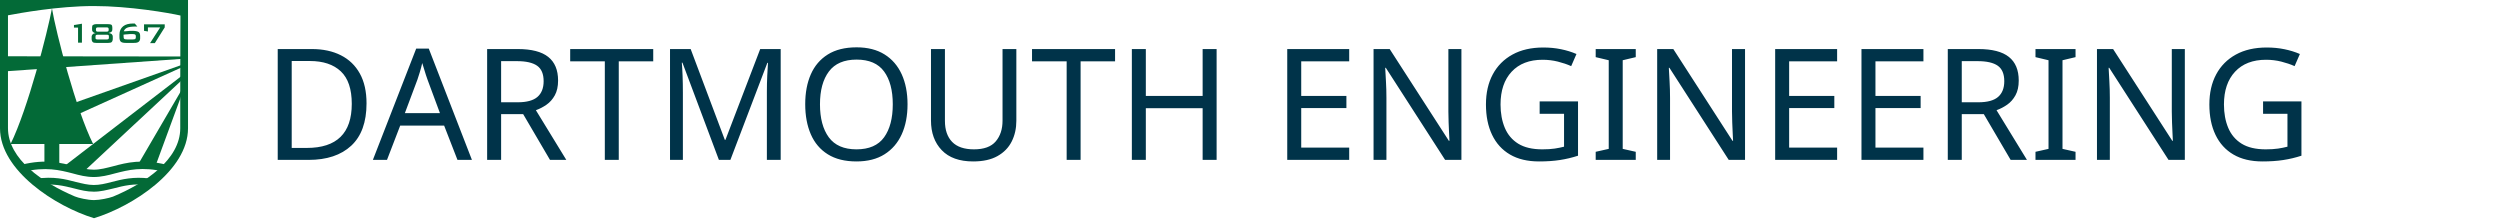
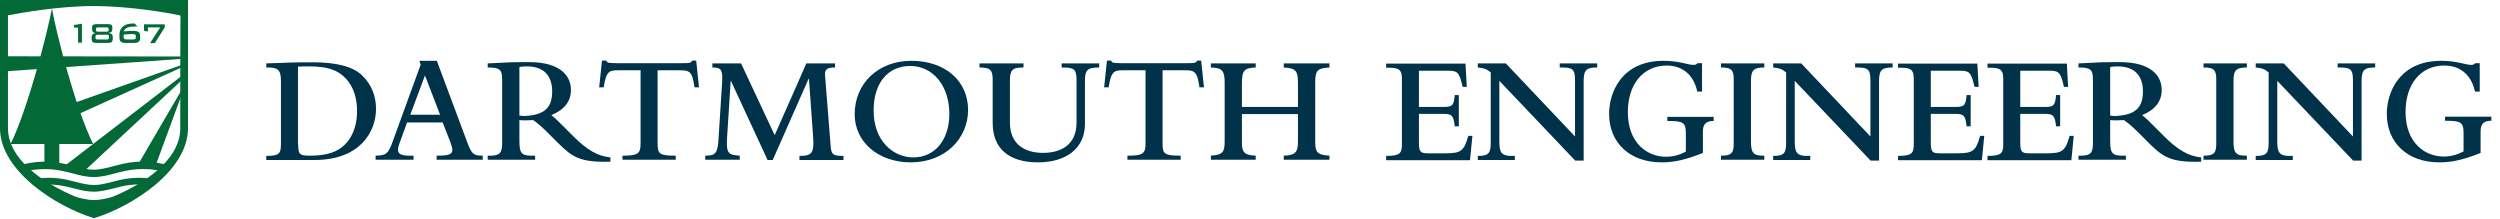
<svg xmlns="http://www.w3.org/2000/svg" version="1.1" id="Layer_1" x="0px" y="0px" viewBox="0 0 1159.5 101.2" style="enable-background:new 0 0 1159.5 101.2;" xml:space="preserve">
  <style type="text/css">
- 	.st0{fill:#003349;}
- 	.st1{font-family:'BemboStd-Semibold';}
- 	.st2{font-size:72px;}
- 	.st3{fill:#036A37;}
+ 	.st0{enable-background:new    ;}
+ 	.st1{fill:#003349;}
+ 	.st2{fill:#036A37;}
</style>
-   <text transform="matrix(1 0 0 1 121.8242 74.1565)" class="st0 st1 st2">DARTMOUTH ENGINEERING</text>
+   <g class="st0">
+     <path class="st1" d="M130.3,37.6c0-5.3-1.4-6.4-6.8-6.3v-1.9c2.1,0,8.3-0.3,11.3-0.4c3.9-0.1,7.6-0.1,10.3-0.1   c10.9,0,18.7,1.9,23.1,6.3c4.5,4.5,6.2,9.9,6.2,15.3c0,10.6-7.4,23.7-28.5,23.7h-22.4v-1.9c6.1,0,6.8-1,6.8-5.8V37.6z M138.3,67   c0,4.5,0.6,5.2,5.3,5.2c8.6,0,13.1-1.9,16.4-5.2c4.4-4.4,5.6-10.4,5.6-15.5c0-5.2-1.2-11-5.5-15.4c-3.6-3.6-8.1-5.3-16.6-5.3   c-1.2,0-3.5,0-5.3,0.1V67z" />
+     <path class="st1" d="M174.3,72.2c4.8-0.1,5.8-0.9,7.8-6.5l13-35.7l-0.6-1.8h8.1l14,37.5c2.1,5.6,2.8,6.5,7.3,6.5v1.9h-21.4v-1.9   c5.7,0,7.3-0.6,7.3-2.7c0-0.7-0.3-1.9-1-3.8l-3.5-8.9h-16.5l-3.5,9.6c-0.5,1.4-0.7,2.3-0.7,3c0,2.1,1.4,3,7.2,2.8v1.9h-17.6V72.2z    M204.1,53.2L197.1,35l-6.8,18.2H204.1z" />
+     <path class="st1" d="M240.9,65.1c0,6.2,0.8,7.3,7.3,7.1v1.9h-22v-1.9c6,0.2,6.7-1.4,6.7-6.2V37.1c0-4.7-0.8-5.8-6.7-5.8v-1.9   c1.7,0,5.3-0.3,10.3-0.5c3.8-0.1,7.3-0.1,8.8-0.1c14.5,0,19.5,6.3,19.5,12.9c0,5.3-3,9.2-9.1,11.7c1.2,0.8,4.2,3.8,5.4,5l4.7,4.7   c6.4,6.4,11.3,9.3,17.3,9.9v2c-14.2,0.4-17.7-2.2-24.2-8.6l-3.8-3.8c-3.7-3.7-4.8-4.7-7.8-6.9c-2.1,0.1-4.5,0.2-6.4,0V65.1z    M240.9,53.6c0.5,0.1,1.9,0.2,2.3,0.2c9.6-0.4,12.9-4.1,12.9-11.4c0-7.3-3.9-11.6-11.7-11.6c-1.1,0-2.8,0.1-3.5,0.3V53.6z" />
+     <path class="st1" d="M279.2,28.1h1.9c0.3,0.5,0.5,0.9,1.2,1s1.7,0.2,3.5,0.2h30.5c3.7,0,4.2-0.1,4.7-1.2h1.9l1.3,12.4h-2.1   c-1-7.5-2.4-7.9-6.8-7.9h-10.3v33.9c0,4.9,0.8,5.7,8.4,5.7v1.9h-24.7v-1.9c7.2,0,8.4-0.9,8.4-5.7V32.6h-10.3   c-4.2,0-5.7,0.4-6.8,7.9h-2.1L279.2,28.1z" />
+     <path class="st1" d="M327,72.2c4.5,0,5.8-0.8,6.2-7.1l1.7-26.5c0.4-6.4-0.4-7.3-4.5-7.3v-1.9h13.3l15.6,33.3L374,29.4h13.3v1.9   c-4,0-4.9,0.9-4.6,4.2l2.6,32.8c0.3,3.7,1.7,4,5.9,4v1.9h-20.4v-1.9c5.9,0,6.9-1.4,6.3-9.1l-1.9-26.6H375l-16.6,37.6h-2.4L339,37.5   h-0.1l-1.7,26.6c-0.5,7.7,1.2,7.7,5.9,8.1v1.9h-16V72.2z" />
+     <path class="st1" d="M422.7,28.2c15.6,0,26.3,9.3,26.3,22.8c0,13-10.4,24.3-26.6,24.3c-15,0-26-9.4-26-22.3   C396.4,38.6,407.4,28.2,422.7,28.2z M423.6,73c10,0,16.7-8.1,16.7-20.2c0-13-7.6-22.2-18.1-22.2c-10.4,0-17,7.9-17,20.5   C405.1,65.5,414.4,73,423.6,73z" />
+     <path class="st1" d="M454.2,29.4h20.5v1.9c-5.3,0-6.3,1.2-6.3,6.2v19.4c0,9.6,6.4,14,15.4,14c8,0,15.5-3.5,15.5-14.1V37.5   c0-5.6-1.1-6.2-6.9-6.2v-1.9h17.4v1.9c-5.5,0-6.6,1.2-6.6,6.2v20c0,11.3-8.7,17.8-21.8,17.8c-13.7,0-21-6.6-21-18.3V36.8   c0-4.4-1.2-5.5-6.1-5.5V29.4z" />
+     <path class="st1" d="M513.4,28.1h1.9c0.3,0.5,0.5,0.9,1.2,1c0.6,0.1,1.7,0.2,3.5,0.2h30.5c3.7,0,4.2-0.1,4.7-1.2h1.9l1.3,12.4h-2.1   c-1-7.5-2.4-7.9-6.8-7.9h-10.3v33.9c0,4.9,0.8,5.7,8.4,5.7v1.9h-24.7v-1.9c7.2,0,8.4-0.9,8.4-5.7V32.6h-10.3   c-4.2,0-5.7,0.4-6.8,7.9h-2.1L513.4,28.1z" />
+     <path class="st1" d="M576,65.9c0,4.2,0.6,6.1,6.4,6.3v1.9h-20.8v-1.9c5.8-0.4,6.4-1.9,6.4-6.8V38.6c0-5.4-0.8-7.2-6.4-7.3v-1.9   h20.8v1.9c-5.4,0.2-6.4,1.4-6.4,7.6v10.7h26V38.9c0-5.8-0.7-7.3-6.6-7.6v-1.9h21.2v1.9c-5.7,0.3-6.6,1.5-6.6,7.1v27.1   c0,5.1,0.8,6.3,6.6,6.7v1.9h-21.2v-1.9c5.6-0.2,6.6-1.7,6.6-6.8V52.9h-26V65.9z" />
+     <path class="st1" d="M642.9,74.2v-1.9c5.8,0,7.3-0.9,7.3-5v-31c0-4.8-2.4-4.9-7.3-4.9v-1.9h36.8l0.6,10.8h-1.9l-0.4-1.5   c-1.4-5.9-2.6-6-7.2-6h-12.7v16.8h11.2c4.2,0,5-0.5,5.4-5.5h1.9v14.5h-1.9c-0.5-5.1-1.4-5.8-5.4-5.8h-11.2v13.1   c0,4.5,0.6,5.2,4.2,5.2h8c7.3,0,8.7-1,10.7-8.1h1.9l-1.1,11.3H642.9z" />
+     <path class="st1" d="M695.4,37.5v27.7c0,5.6,0.7,7.4,7.2,7.1v1.9h-17.2v-1.9c5.2,0.1,6-1.5,6-6.2V33.6c-1.7-1.5-3.3-2.1-6-2.3v-1.9   h13l32.1,33.9V37.5c0-5.4-0.9-6.3-7.1-6.2v-1.9h17.4v1.9c-4.8,0-6.3,0.9-6.3,6.3v36.9h-3.9L695.4,37.5z" />
+     <path class="st1" d="M789.9,70.9c-8.1,3.2-13.3,4.4-19.3,4.4c-14.6,0-24.3-9-24.3-22.5c0-9.6,5.5-24.6,25.3-24.6   c7.1,0,11.4,1.9,13.8,1.9c0.9,0,1.4-0.2,1.9-0.8h2.1v13.2h-2.2c-1.7-7.8-6.8-12.1-14.3-12.1C762.1,30.5,755,39,755,52   c0,14.4,9,20.7,17.7,20.7c3.2,0,6.2-0.8,9.2-2.4v-8.6c0-5-1.4-5.6-8.6-5.6v-1.9h21.5v1.9c-4.9,0-5,3-5,5.7V70.9z" />
+     <path class="st1" d="M798.2,29.4h20.1v1.9c-4.8,0-6.2,1.1-6.2,6.2v28c0,5.4,1,6.8,6.2,6.7v1.9h-20.1v-1.9c5.7,0.1,5.9-2.1,5.9-6.2   V36.7c0-3.9-0.9-5.5-5.9-5.4V29.4z" />
+     <path class="st1" d="M832.4,37.5v27.7c0,5.6,0.7,7.4,7.2,7.1v1.9h-17.2v-1.9c5.2,0.1,6-1.5,6-6.2V33.6c-1.7-1.5-3.3-2.1-6-2.3v-1.9   h13l32.1,33.9V37.5c0-5.4-0.9-6.3-7.1-6.2v-1.9h17.4v1.9c-4.8,0-6.3,0.9-6.3,6.3v36.9h-3.9L832.4,37.5z" />
+     <path class="st1" d="M880.3,74.2v-1.9c5.8,0,7.3-0.9,7.3-5v-31c0-4.8-2.4-4.9-7.3-4.9v-1.9h36.8l0.6,10.8h-1.9l-0.4-1.5   c-1.4-5.9-2.6-6-7.2-6h-12.7v16.8h11.2c4.2,0,5-0.5,5.4-5.5h1.9v14.5h-1.9c-0.5-5.1-1.4-5.8-5.4-5.8h-11.2v13.1   c0,4.5,0.6,5.2,4.2,5.2h8c7.3,0,8.7-1,10.7-8.1h1.9l-1.1,11.3H880.3z" />
+     <path class="st1" d="M921.8,74.2v-1.9c5.8,0,7.3-0.9,7.3-5v-31c0-4.8-2.4-4.9-7.3-4.9v-1.9h36.8l0.6,10.8h-1.9l-0.4-1.5   c-1.4-5.9-2.6-6-7.2-6h-12.7v16.8h11.2c4.2,0,5-0.5,5.4-5.5h1.9v14.5h-1.9c-0.5-5.1-1.4-5.8-5.4-5.8h-11.2v13.1   c0,4.5,0.6,5.2,4.2,5.2h8c7.3,0,8.7-1,10.7-8.1h1.9l-1.1,11.3H921.8z" />
+     <path class="st1" d="M978.7,65.1c0,6.2,0.8,7.3,7.3,7.1v1.9h-22v-1.9c6,0.2,6.7-1.4,6.7-6.2V37.1c0-4.7-0.8-5.8-6.7-5.8v-1.9   c1.7,0,5.3-0.3,10.3-0.5c3.8-0.1,7.3-0.1,8.8-0.1c14.5,0,19.5,6.3,19.5,12.9c0,5.3-3,9.2-9.1,11.7c1.2,0.8,4.2,3.8,5.4,5l4.7,4.7   c6.4,6.4,11.3,9.3,17.3,9.9v2c-14.2,0.4-17.7-2.2-24.2-8.6l-3.8-3.8c-3.7-3.7-4.8-4.7-7.8-6.9c-2.1,0.1-4.5,0.2-6.4,0V65.1z    M978.7,53.6c0.5,0.1,1.9,0.2,2.3,0.2c9.6-0.4,12.9-4.1,12.9-11.4c0-7.3-3.9-11.6-11.7-11.6c-1.1,0-2.8,0.1-3.5,0.3V53.6z" />
+     <path class="st1" d="M1022,29.4h20.1v1.9c-4.8,0-6.2,1.1-6.2,6.2v28c0,5.4,1,6.8,6.2,6.7v1.9H1022v-1.9c5.7,0.1,5.9-2.1,5.9-6.2   V36.7c0-3.9-0.9-5.5-5.9-5.4V29.4z" />
+     <path class="st1" d="M1056.2,37.5v27.7c0,5.6,0.7,7.4,7.2,7.1v1.9h-17.2v-1.9c5.2,0.1,6-1.5,6-6.2V33.6c-1.7-1.5-3.3-2.1-6-2.3   v-1.9h13l32.1,33.9V37.5c0-5.4-0.9-6.3-7.1-6.2v-1.9h17.4v1.9c-4.8,0-6.3,0.9-6.3,6.3v36.9h-3.9L1056.2,37.5z" />
+     <path class="st1" d="M1150.6,70.9c-8.1,3.2-13.3,4.4-19.3,4.4c-14.6,0-24.3-9-24.3-22.5c0-9.6,5.5-24.6,25.3-24.6   c7.1,0,11.4,1.9,13.8,1.9c0.9,0,1.4-0.2,1.9-0.8h2.1v13.2h-2.2c-1.7-7.8-6.8-12.1-14.3-12.1c-10.8,0-17.9,8.5-17.9,21.5   c0,14.4,9,20.7,17.7,20.7c3.2,0,6.2-0.8,9.2-2.4v-8.6c0-5-1.4-5.6-8.6-5.6v-1.9h21.5v1.9c-4.9,0-5,3-5,5.7V70.9z" />
+   </g>
  <g>
-     <polygon class="st3" points="85.7,29.6 11,56 7,66.2 85.7,30.6  " />
-     <polygon class="st3" points="85.7,34.1 29.5,77.3 38.6,79.8 85.7,35.9  " />
-     <polygon class="st3" points="85.7,39.2 63.8,76.7 71.8,77.8 85.7,40  " />
-     <polygon class="st3" points="85.7,26.2 2.2,26.1 2.2,33.1 85.7,27.2  " />
+     <polygon class="st2" points="85.7,29.6 11,56 7,66.2 85.7,30.6  " />
+     <polygon class="st2" points="85.7,34.1 29.5,77.3 38.6,79.8 85.7,35.9  " />
+     <polygon class="st2" points="85.7,39.2 63.8,76.7 71.8,77.8 85.7,40  " />
+     <polygon class="st2" points="85.7,26.2 2.2,26.1 2.2,33.1 85.7,27.2  " />
    <g>
-       <path class="st3" d="M77.2,76.4c-11.3-2.8-18.4-1-24.7,0.7c-3.2,0.8-6,1.6-9,1.6s-5.8-0.7-9-1.6c-6.2-1.6-13.3-3.5-24.5-0.7    l0.8,3.3c10.3-2.5,17-0.8,22.8,0.7c3.3,0.9,6.4,1.7,9.9,1.7c3.4,0,6.6-0.8,9.9-1.7c5.9-1.5,12.5-3.3,23-0.7L77.2,76.4z" />
+       <path class="st2" d="M77.2,76.4c-11.3-2.8-18.4-1-24.7,0.7c-3.2,0.8-6,1.6-9,1.6s-5.8-0.7-9-1.6c-6.2-1.6-13.3-3.5-24.5-0.7    l0.8,3.3c10.3-2.5,17-0.8,22.8,0.7c3.3,0.9,6.4,1.7,9.9,1.7c3.4,0,6.6-0.8,9.9-1.7c5.9-1.5,12.5-3.3,23-0.7L77.2,76.4z" />
    </g>
    <g>
-       <path class="st3" d="M69.5,82.8c-7.6-1-13,0.4-17.7,1.6c-3,0.8-5.6,1.4-8.3,1.4s-5.4-0.7-8.3-1.4c-4.9-1.3-10.4-2.7-18.5-1.5    l0.5,3.1c7.4-1.1,12.4,0.2,17.2,1.4c3.1,0.8,5.9,1.5,9.1,1.5c3.2,0,6.1-0.8,9.1-1.5c4.7-1.2,9.5-2.5,16.5-1.5L69.5,82.8z" />
+       <path class="st2" d="M69.5,82.8c-7.6-1-13,0.4-17.7,1.6c-3,0.8-5.6,1.4-8.3,1.4s-5.4-0.7-8.3-1.4c-4.9-1.3-10.4-2.7-18.5-1.5    l0.5,3.1c7.4-1.1,12.4,0.2,17.2,1.4c3.1,0.8,5.9,1.5,9.1,1.5c3.2,0,6.1-0.8,9.1-1.5c4.7-1.2,9.5-2.5,16.5-1.5L69.5,82.8z" />
    </g>
-     <path class="st3" d="M20.6,77V66.8H4.9C13,50.3,22,15.1,24.1,3.9C26,15.2,35.2,50.8,43.2,66.8H27.5V77H20.6z" />
+     <path class="st2" d="M20.6,77V66.8H4.9C13,50.3,22,15.1,24.1,3.9C26,15.2,35.2,50.8,43.2,66.8H27.5V77H20.6z" />
    <g>
-       <path class="st3" d="M36.2,12.8h-1.9v-1.2L38,11v8.8h-1.8V12.8z" />
-       <path class="st3" d="M51.7,11.5c0.3,0.3,0.4,0.7,0.4,1.3v0.8c0,0.5-0.1,0.9-0.4,1.1c-0.3,0.3-0.7,0.4-1.3,0.6    c0.6,0.1,1.1,0.3,1.4,0.5c0.3,0.3,0.5,0.7,0.5,1.2v1c0,0.7-0.2,1.2-0.5,1.5s-0.9,0.4-1.6,0.4h-5.6c-0.8,0-1.3-0.1-1.6-0.4    s-0.5-0.8-0.5-1.5v-0.9c0-0.5,0.2-0.9,0.5-1.2s0.8-0.5,1.4-0.5c-0.6-0.1-1-0.3-1.3-0.6s-0.4-0.6-0.4-1.1v-0.8    c0-0.7,0.1-1.1,0.4-1.3c0.3-0.2,0.8-0.4,1.6-0.4h5.4C50.9,11.2,51.4,11.3,51.7,11.5z M45.2,16.1c-0.3,0-0.6,0.1-0.7,0.2    c-0.1,0.1-0.2,0.3-0.2,0.6v0.6c0,0.3,0,0.5,0.2,0.6c0.1,0.1,0.3,0.2,0.7,0.2h4.4c0.3,0,0.6-0.1,0.7-0.2c0.1-0.1,0.2-0.3,0.2-0.6    v-0.6c0-0.3,0-0.5-0.2-0.6c-0.1-0.1-0.3-0.2-0.7-0.2H45.2z M45.4,12.7c-0.3,0-0.6,0.1-0.7,0.2c-0.1,0.1-0.2,0.3-0.2,0.6v0.4    c0,0.3,0.1,0.5,0.2,0.6c0.1,0.1,0.3,0.2,0.7,0.2h4.1c0.3,0,0.5-0.1,0.7-0.2c0.1-0.1,0.2-0.3,0.2-0.6v-0.4c0-0.3-0.1-0.5-0.2-0.6    c-0.1-0.1-0.3-0.2-0.7-0.2H45.4z" />
-       <path class="st3" d="M59.4,14.4c0.6-0.1,1.3-0.1,1.9-0.1c1.4,0,2.4,0.2,2.9,0.5s0.8,0.9,0.8,1.8v1.2c0,0.7-0.3,1.3-0.7,1.6    c-0.5,0.4-1.2,0.5-2.3,0.5h-3.7c-1.1,0-1.9-0.2-2.3-0.6c-0.4-0.4-0.6-1.1-0.6-2.1V16c0-1.6,0.6-2.9,1.7-3.8    c1.1-0.9,2.7-1.3,4.7-1.3c0.1,0,0.2,0,0.3,0s0.2,0,0.4,0l1.2,1.4h-0.6c-1.9,0-3.2,0.2-4,0.5s-1.4,0.9-1.7,1.7    C58.1,14.5,58.8,14.5,59.4,14.4z M57.3,16.2c0,0.1,0,0.2,0,0.3c0,0.8,0.1,1.4,0.3,1.5c0.2,0.2,0.7,0.3,1.5,0.3h2.4    c0.6,0,1-0.1,1.2-0.2c0.2-0.2,0.3-0.4,0.3-0.8v-0.5c0-0.4-0.1-0.7-0.4-0.8c-0.3-0.2-0.8-0.2-1.5-0.2c-0.6,0-1.2,0-1.9,0.1    c-0.7,0-1.3,0.1-2,0.2C57.3,16,57.3,16.1,57.3,16.2z" />
-       <path class="st3" d="M74.3,12.7h-5.7v1.9l-1.8-0.3v-3h9.6v1.4L71.8,20h-2.2L74.3,12.7z" />
+       <path class="st2" d="M36.2,12.8h-1.9v-1.2L38,11v8.8h-1.8V12.8z" />
+       <path class="st2" d="M51.7,11.5c0.3,0.3,0.4,0.7,0.4,1.3v0.8c0,0.5-0.1,0.9-0.4,1.1c-0.3,0.3-0.7,0.4-1.3,0.6    c0.6,0.1,1.1,0.3,1.4,0.5c0.3,0.3,0.5,0.7,0.5,1.2v1c0,0.7-0.2,1.2-0.5,1.5s-0.9,0.4-1.6,0.4h-5.6c-0.8,0-1.3-0.1-1.6-0.4    s-0.5-0.8-0.5-1.5v-0.9c0-0.5,0.2-0.9,0.5-1.2s0.8-0.5,1.4-0.5c-0.6-0.1-1-0.3-1.3-0.6s-0.4-0.6-0.4-1.1v-0.8    c0-0.7,0.1-1.1,0.4-1.3c0.3-0.2,0.8-0.4,1.6-0.4h5.4C50.9,11.2,51.4,11.3,51.7,11.5z M45.2,16.1c-0.3,0-0.6,0.1-0.7,0.2    c-0.1,0.1-0.2,0.3-0.2,0.6v0.6c0,0.3,0,0.5,0.2,0.6c0.1,0.1,0.3,0.2,0.7,0.2h4.4c0.3,0,0.6-0.1,0.7-0.2c0.1-0.1,0.2-0.3,0.2-0.6    v-0.6c0-0.3,0-0.5-0.2-0.6c-0.1-0.1-0.3-0.2-0.7-0.2H45.2z M45.4,12.7c-0.3,0-0.6,0.1-0.7,0.2c-0.1,0.1-0.2,0.3-0.2,0.6v0.4    c0,0.3,0.1,0.5,0.2,0.6c0.1,0.1,0.3,0.2,0.7,0.2h4.1c0.3,0,0.5-0.1,0.7-0.2c0.1-0.1,0.2-0.3,0.2-0.6v-0.4c0-0.3-0.1-0.5-0.2-0.6    c-0.1-0.1-0.3-0.2-0.7-0.2H45.4z" />
+       <path class="st2" d="M59.4,14.4c0.6-0.1,1.3-0.1,1.9-0.1c1.4,0,2.4,0.2,2.9,0.5s0.8,0.9,0.8,1.8v1.2c0,0.7-0.3,1.3-0.7,1.6    c-0.5,0.4-1.2,0.5-2.3,0.5h-3.7c-1.1,0-1.9-0.2-2.3-0.6c-0.4-0.4-0.6-1.1-0.6-2.1V16c0-1.6,0.6-2.9,1.7-3.8    c1.1-0.9,2.7-1.3,4.7-1.3c0.1,0,0.2,0,0.3,0s0.2,0,0.4,0l1.2,1.4h-0.6c-1.9,0-3.2,0.2-4,0.5s-1.4,0.9-1.7,1.7    C58.1,14.5,58.8,14.5,59.4,14.4z M57.3,16.2c0,0.1,0,0.2,0,0.3c0,0.8,0.1,1.4,0.3,1.5c0.2,0.2,0.7,0.3,1.5,0.3h2.4    c0.6,0,1-0.1,1.2-0.2c0.2-0.2,0.3-0.4,0.3-0.8v-0.5c0-0.4-0.1-0.7-0.4-0.8c-0.3-0.2-0.8-0.2-1.5-0.2c-0.6,0-1.2,0-1.9,0.1    c-0.7,0-1.3,0.1-2,0.2C57.3,16,57.3,16.1,57.3,16.2z" />
+       <path class="st2" d="M74.3,12.7h-5.7v1.9l-1.8-0.3v-3h9.6v1.4L71.8,20h-2.2L74.3,12.7z" />
    </g>
-     <path class="st3" d="M0,0v59.5c0,19.6,25.7,36.2,43.6,41.7c17.9-5.5,43.6-22.1,43.6-41.7V0H0z M83.6,59.5   C83.6,74,67.3,85,52.4,91.2c-1.9,0.7-6.1,1.6-8.8,1.6c-2.8,0-7.3-1-8.9-1.7l0,0c-14.8-6.3-31-17.2-31-31.7c0,0,0-49.3,0-52.3   C9,6.1,27,2.8,43.5,2.8S78.4,6,83.7,7.2C83.6,10.2,83.6,59.5,83.6,59.5z" />
+     <path class="st2" d="M0,0v59.5c0,19.6,25.7,36.2,43.6,41.7c17.9-5.5,43.6-22.1,43.6-41.7V0H0z M83.6,59.5   C83.6,74,67.3,85,52.4,91.2c-1.9,0.7-6.1,1.6-8.8,1.6c-2.8,0-7.3-1-8.9-1.7l0,0c-14.8-6.3-31-17.2-31-31.7c0,0,0-49.3,0-52.3   C9,6.1,27,2.8,43.5,2.8S78.4,6,83.7,7.2C83.6,10.2,83.6,59.5,83.6,59.5z" />
  </g>
</svg>
